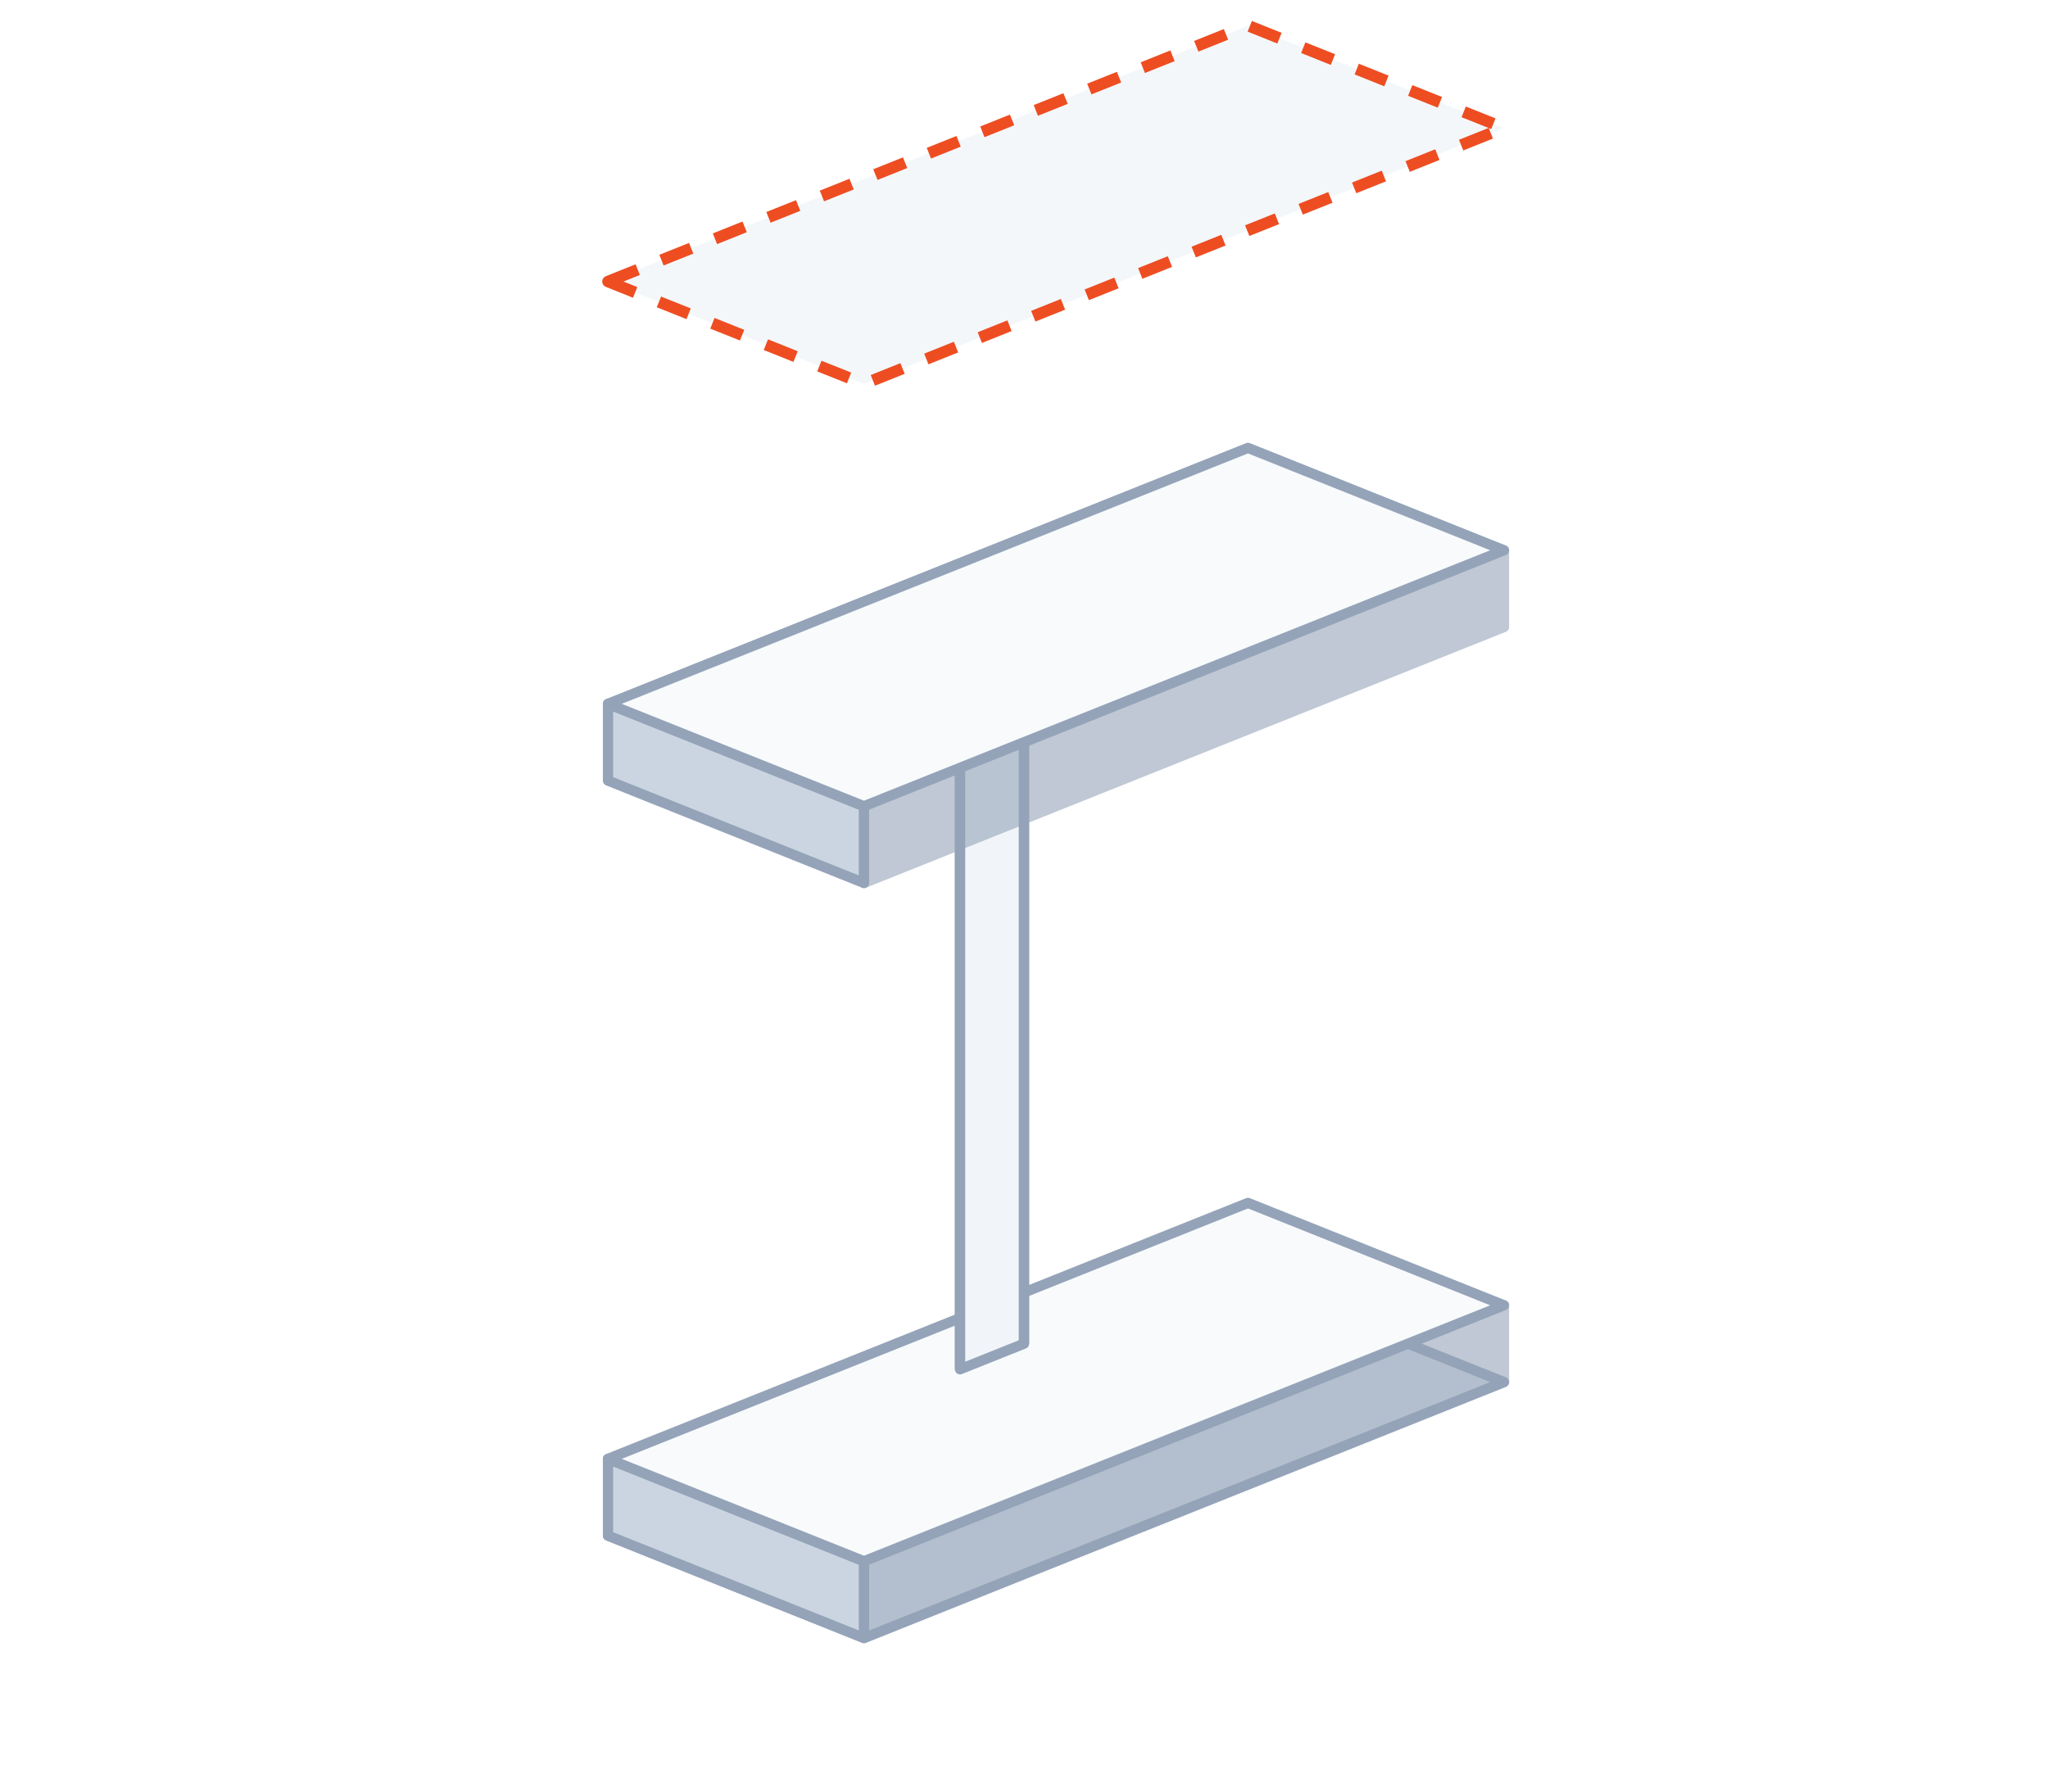
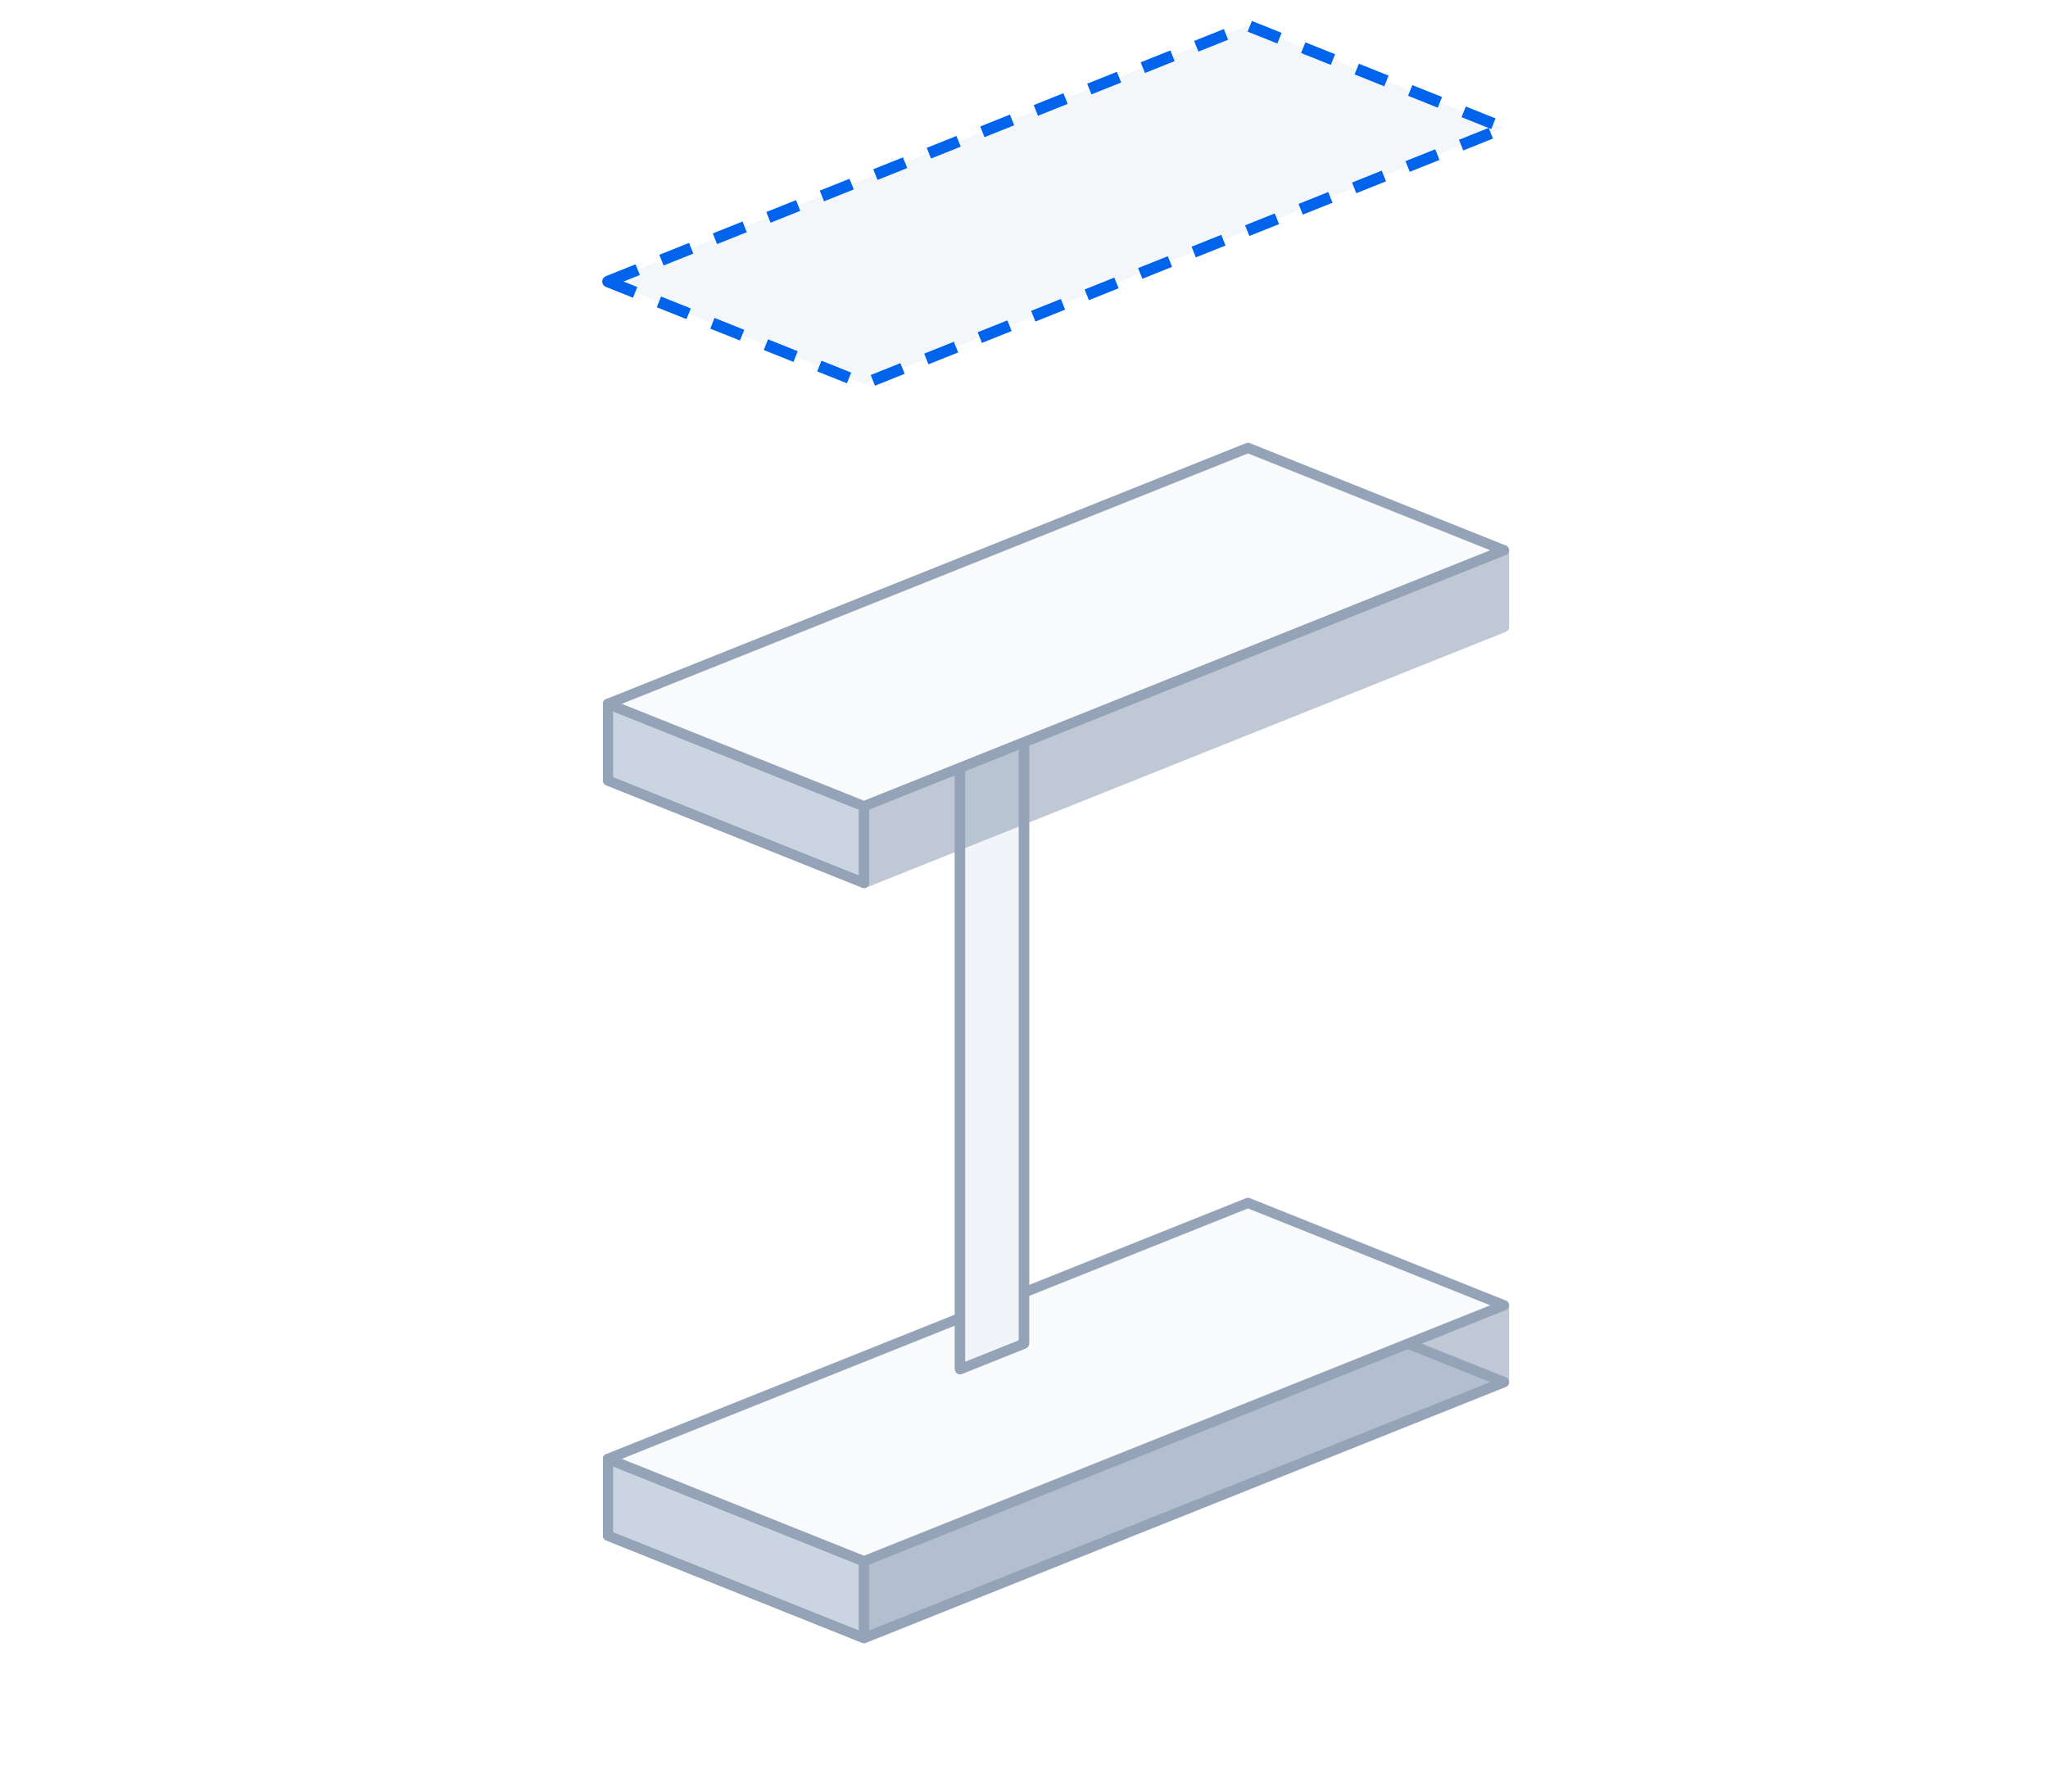
<svg xmlns="http://www.w3.org/2000/svg" viewBox="0 0 320 280" width="100%" height="100%" fill="none">
  <line x1="155" y1="90" x2="155" y2="200" stroke="#CBD5E1" stroke-width="1.2" stroke-dasharray="14,4,3,4" />
  <g stroke="#94A3B8" stroke-width="1.6" stroke-linejoin="round">
    <path d="M 95 240 L 195 200 L 235 216 L 135 256 Z" fill="#E2E8F0" />
    <path d="M 95 228 L 95 240 L 135 256 L 135 244 Z" fill="#CBD5E1" />
    <path d="M 135 244 L 135 256 L 235 216 L 235 204 Z" fill="#94A3B8" opacity="0.6" />
    <path d="M 95 228 L 195 188 L 235 204 L 135 244 Z" fill="#F8FAFC" />
    <path d="M 150 114 L 150 214 L 160 210 L 160 110 Z" fill="#F1F5F9" />
    <line x1="150" y1="114" x2="150" y2="214" />
    <line x1="160" y1="110" x2="160" y2="210" />
    <path d="M 95 110 L 95 122 L 135 138 L 135 126 Z" fill="#CBD5E1" />
    <path d="M 135 126 L 135 138 L 235 98 L 235 86 Z" fill="#94A3B8" opacity="0.6" />
    <path d="M 95 110 L 195 70 L 235 86 L 135 126 Z" fill="#F8FAFC" />
  </g>
  <g>
    <polygon points="95,44 195,4 235,20 135,60" fill="#F1F5F9" fill-opacity="0.85" />
-     <polygon points="95,44 195,4 235,20 135,60" stroke="#EE4D22" stroke-width="1.8" stroke-dasharray="5,4" stroke-linejoin="round" />
+     <polygon points="95,44 195,4 235,20 135,60" stroke="#0063EB" stroke-width="1.8" stroke-dasharray="5,4" stroke-linejoin="round" />
  </g>
</svg>
